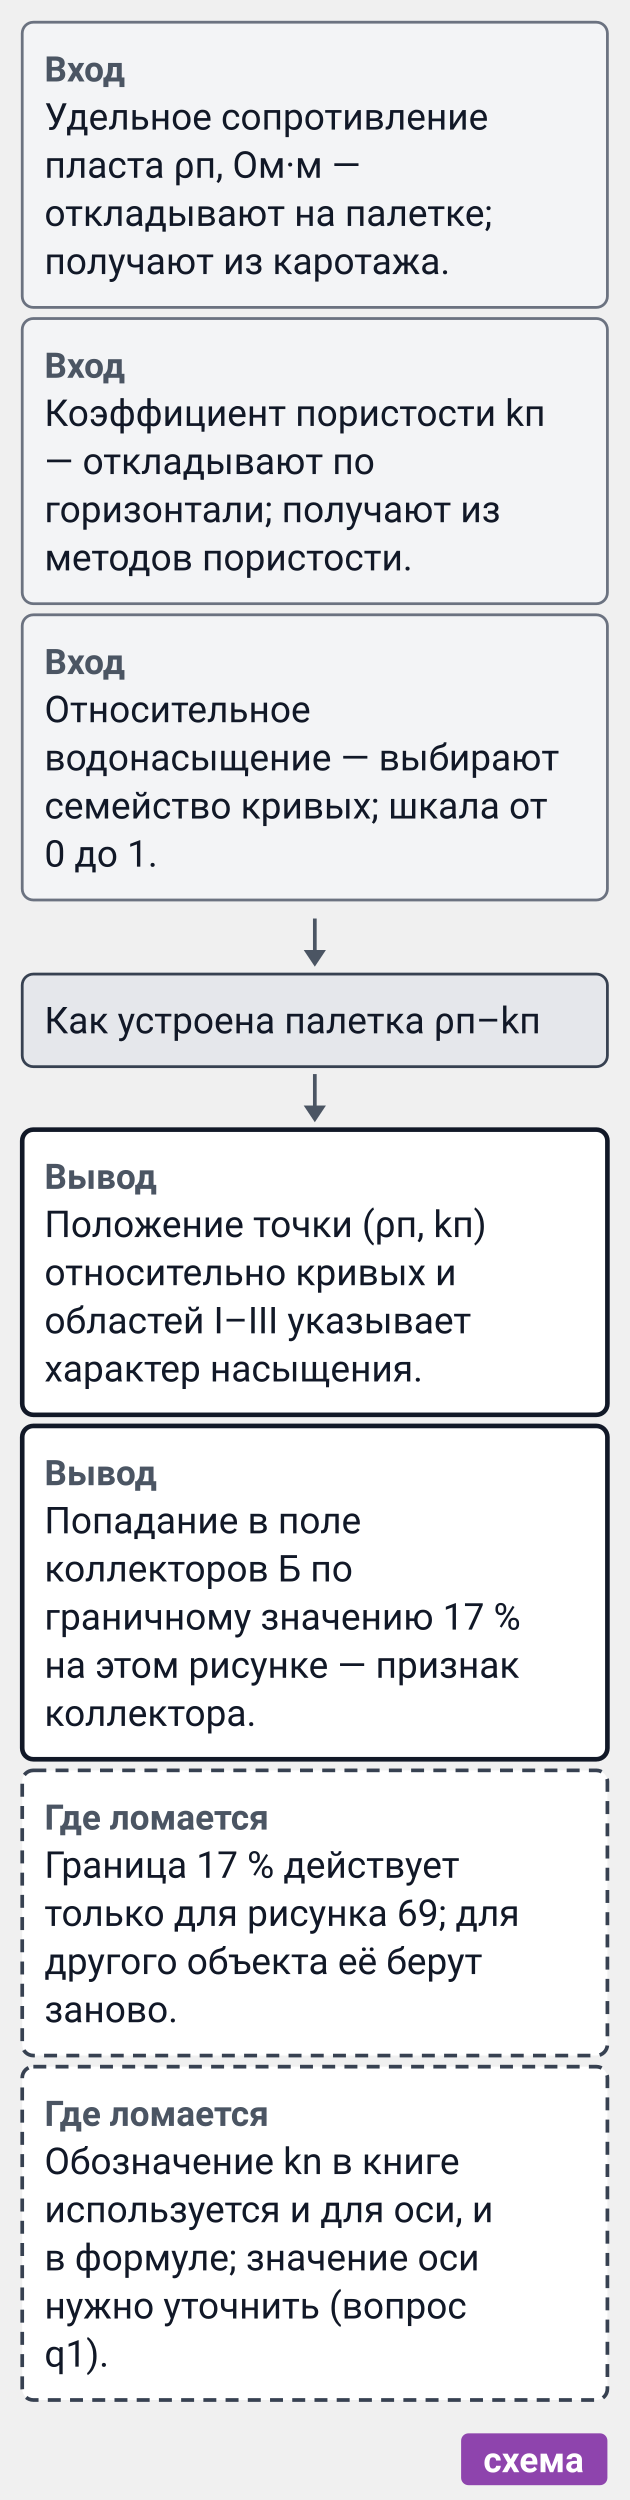
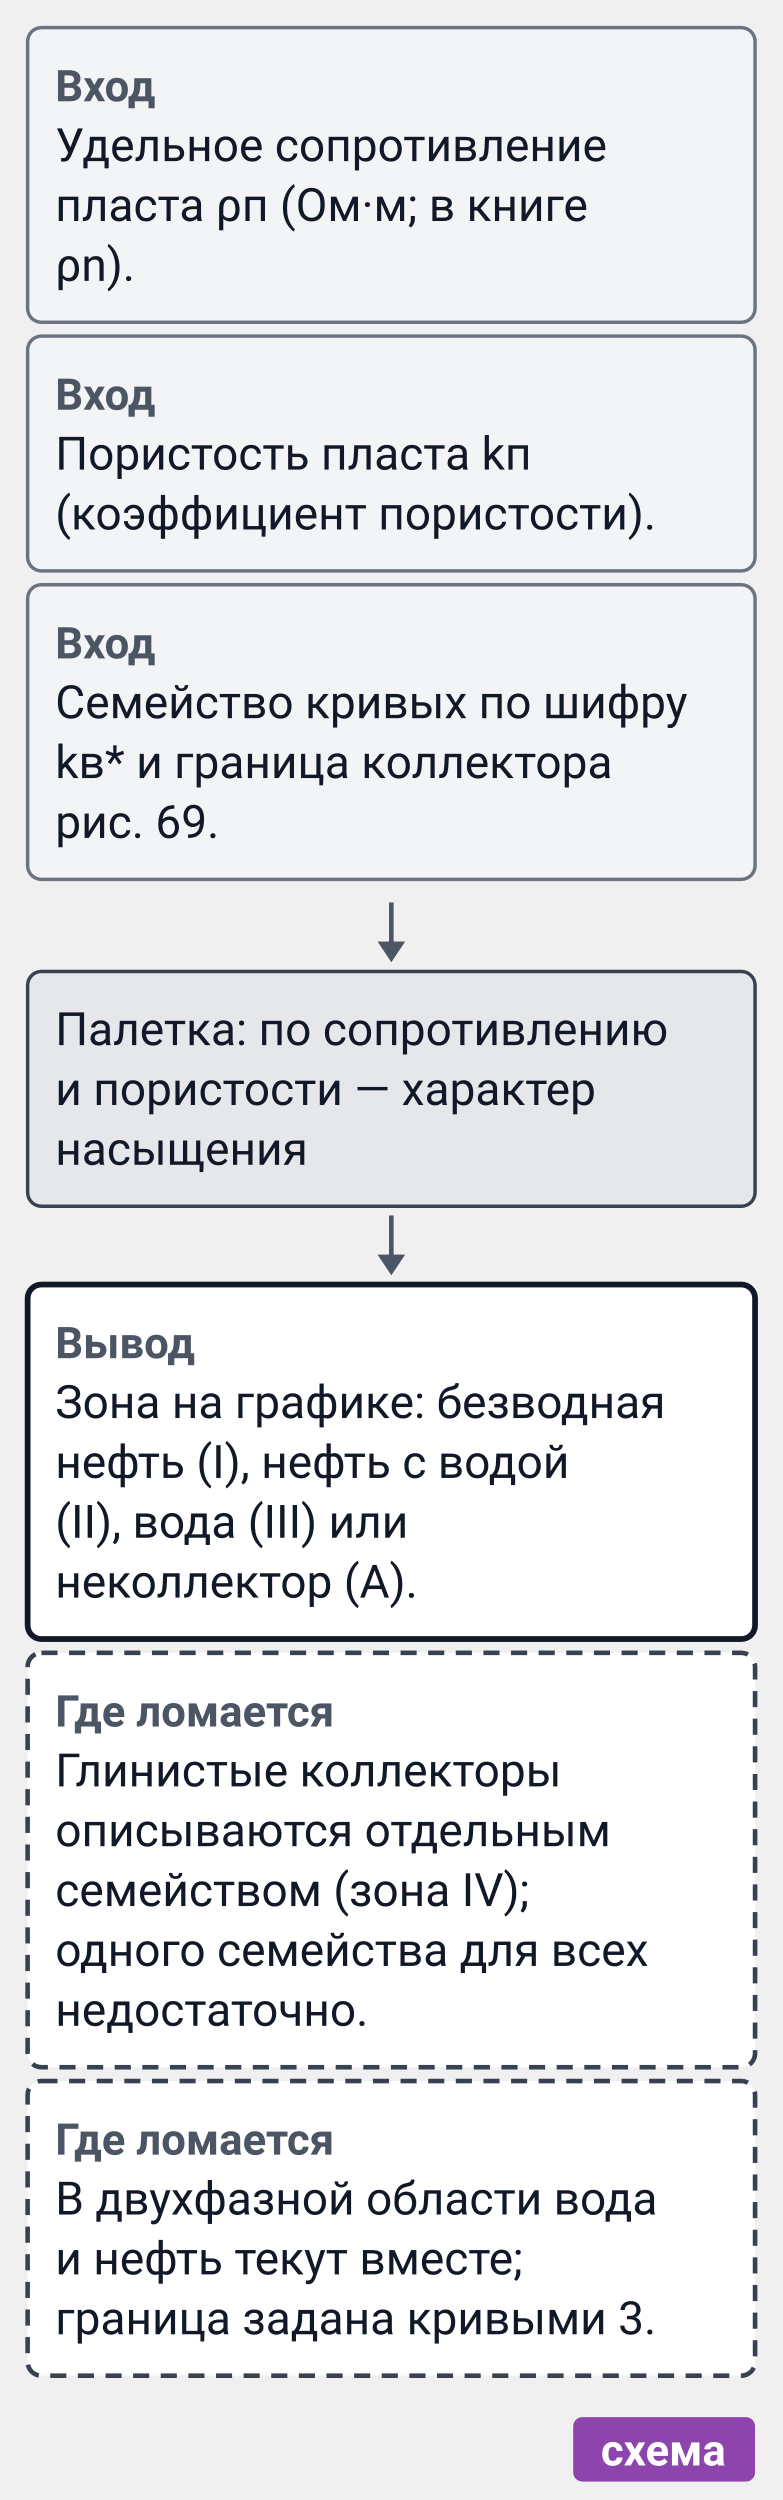
- <svg xmlns="http://www.w3.org/2000/svg" viewBox="0 0 340 1350" role="img" aria-label="Схема шага «Как устроена палетка ρп–kп»: что на входе, что получаем и где правило ломается.">
+ <svg xmlns="http://www.w3.org/2000/svg" viewBox="0 0 340 1086" role="img" aria-label="Схема шага «Палетка: по сопротивлению и пористости — характер насыщения»: что на входе, что получаем и где правило ломается.">
  <style>.i-in{fill:#F3F4F6;stroke:#6B7280;stroke-width:1.5}.i-out{fill:#FFFFFF;stroke:#111827;stroke-width:2.5}.i-node{fill:#E5E7EB;stroke:#374151;stroke-width:1.5}.i-warn{fill:#FFFFFF;stroke:#374151;stroke-width:2;stroke-dasharray:7 5}.it{fill:#111827;font-size:20px;font-family:system-ui,-apple-system,'Segoe UI',Roboto,sans-serif}.ih{fill:#4B5563;font-size:19px;font-weight:700;font-family:system-ui,-apple-system,'Segoe UI',Roboto,sans-serif}.il{fill:#4B5563;font-size:19px;font-family:system-ui,-apple-system,'Segoe UI',Roboto,sans-serif}.ia{stroke:#4B5563;stroke-width:2}.iah{fill:#4B5563}.ibt{fill:#FFFFFF;font-size:19px;font-weight:700;font-family:system-ui,-apple-system,'Segoe UI',Roboto,sans-serif}.isw{stroke:#6B7280;stroke-width:1.5}</style>
-   <rect class="i-in" x="12" y="12" width="316" height="154" rx="6" />
+   <rect class="i-in" x="12" y="12" width="316" height="128" rx="6" />
  <text class="ih" x="24" y="44">Вход</text>
  <text class="it" x="24" y="70">Удельное сопротивление</text>
-   <text class="it" x="24" y="96">пласта ρп, Ом·м —</text>
-   <text class="it" x="24" y="122">откладывают на палетке;</text>
-   <text class="it" x="24" y="148">получают из каротажа.</text>
-   <rect class="i-in" x="12" y="172" width="316" height="154" rx="6" />
-   <text class="ih" x="24" y="204">Вход</text>
-   <text class="it" x="24" y="230">Коэффициент пористости kп</text>
-   <text class="it" x="24" y="256">— откладывают по</text>
-   <text class="it" x="24" y="282">горизонтали; получают из</text>
-   <text class="it" x="24" y="308">методов пористости.</text>
-   <rect class="i-in" x="12" y="332" width="316" height="154" rx="6" />
-   <text class="ih" x="24" y="364">Вход</text>
-   <text class="it" x="24" y="390">Относительное</text>
-   <text class="it" x="24" y="416">водонасыщение — выбирают</text>
-   <text class="it" x="24" y="442">семейство кривых; шкала от</text>
-   <text class="it" x="24" y="468">0 до 1.</text>
-   <line class="ia" x1="170" y1="496" x2="170" y2="516" />
-   <path class="iah" d="M170 522 l-6 -9 h12 z" />
-   <rect class="i-node" x="12" y="526" width="316" height="50" rx="6" />
-   <text class="it" x="24" y="558">Как устроена палетка ρп–kп</text>
-   <line class="ia" x1="170" y1="580" x2="170" y2="600" />
-   <path class="iah" d="M170 606 l-6 -9 h12 z" />
-   <rect class="i-out" x="12" y="610" width="316" height="154" rx="6" />
-   <text class="ih" x="24" y="642">Вывод</text>
-   <text class="it" x="24" y="668">Положение точки (ρп, kп)</text>
-   <text class="it" x="24" y="694">относительно кривых и</text>
-   <text class="it" x="24" y="720">областей I–III указывает</text>
-   <text class="it" x="24" y="746">характер насыщения.</text>
-   <rect class="i-out" x="12" y="770" width="316" height="180" rx="6" />
-   <text class="ih" x="24" y="802">Вывод</text>
-   <text class="it" x="24" y="828">Попадание в поле</text>
-   <text class="it" x="24" y="854">коллекторов Б по</text>
-   <text class="it" x="24" y="880">граничному значению 17 %</text>
-   <text class="it" x="24" y="906">на этом рисунке — признак</text>
-   <text class="it" x="24" y="932">коллектора.</text>
-   <rect class="i-warn" x="12" y="956" width="316" height="154" rx="6" />
-   <text class="ih" x="24" y="988">Где ломается</text>
-   <text class="it" x="24" y="1014">Граница 17 % действует</text>
-   <text class="it" x="24" y="1040">только для рисунка 69; для</text>
-   <text class="it" x="24" y="1066">другого объекта её берут</text>
-   <text class="it" x="24" y="1092">заново.</text>
-   <rect class="i-warn" x="12" y="1116" width="316" height="180" rx="6" />
-   <text class="ih" x="24" y="1148">Где ломается</text>
-   <text class="it" x="24" y="1174">Обозначение kn в книге</text>
-   <text class="it" x="24" y="1200">используется и для оси, и</text>
-   <text class="it" x="24" y="1226">в формуле; значение оси</text>
-   <text class="it" x="24" y="1252">нужно уточнить (вопрос</text>
-   <text class="it" x="24" y="1278">q1).</text>
-   <rect x="249" y="1314" width="79" height="28" rx="4" fill="#8E44AD" />
-   <text class="ibt" x="261" y="1335">схема</text>
+   <text class="it" x="24" y="96">пласта ρп (Ом·м; в книге</text>
+   <text class="it" x="24" y="122">ρn).</text>
+   <rect class="i-in" x="12" y="146" width="316" height="102" rx="6" />
+   <text class="ih" x="24" y="178">Вход</text>
+   <text class="it" x="24" y="204">Пористость пласта kп</text>
+   <text class="it" x="24" y="230">(коэффициент пористости).</text>
+   <rect class="i-in" x="12" y="254" width="316" height="128" rx="6" />
+   <text class="ih" x="24" y="286">Вход</text>
+   <text class="it" x="24" y="312">Семейство кривых по шифру</text>
+   <text class="it" x="24" y="338">kв* и граница коллектора</text>
+   <text class="it" x="24" y="364">рис. 69.</text>
+   <line class="ia" x1="170" y1="392" x2="170" y2="412" />
+   <path class="iah" d="M170 418 l-6 -9 h12 z" />
+   <rect class="i-node" x="12" y="422" width="316" height="102" rx="6" />
+   <text class="it" x="24" y="454">Палетка: по сопротивлению</text>
+   <text class="it" x="24" y="480">и пористости — характер</text>
+   <text class="it" x="24" y="506">насыщения</text>
+   <line class="ia" x1="170" y1="528" x2="170" y2="548" />
+   <path class="iah" d="M170 554 l-6 -9 h12 z" />
+   <rect class="i-out" x="12" y="558" width="316" height="154" rx="6" />
+   <text class="ih" x="24" y="590">Вывод</text>
+   <text class="it" x="24" y="616">Зона на графике: безводная</text>
+   <text class="it" x="24" y="642">нефть (I), нефть с водой</text>
+   <text class="it" x="24" y="668">(II), вода (III) или</text>
+   <text class="it" x="24" y="694">неколлектор (А).</text>
+   <rect class="i-warn" x="12" y="718" width="316" height="180" rx="6" />
+   <text class="ih" x="24" y="750">Где ломается</text>
+   <text class="it" x="24" y="776">Глинистые коллекторы</text>
+   <text class="it" x="24" y="802">описываются отдельным</text>
+   <text class="it" x="24" y="828">семейством (зона IV);</text>
+   <text class="it" x="24" y="854">одного семейства для всех</text>
+   <text class="it" x="24" y="880">недостаточно.</text>
+   <rect class="i-warn" x="12" y="904" width="316" height="128" rx="6" />
+   <text class="ih" x="24" y="936">Где ломается</text>
+   <text class="it" x="24" y="962">В двухфазной области вода</text>
+   <text class="it" x="24" y="988">и нефть текут вместе;</text>
+   <text class="it" x="24" y="1014">граница задана кривыми 3.</text>
+   <rect x="249" y="1050" width="79" height="28" rx="4" fill="#8E44AD" />
+   <text class="ibt" x="261" y="1071">схема</text>
</svg>
